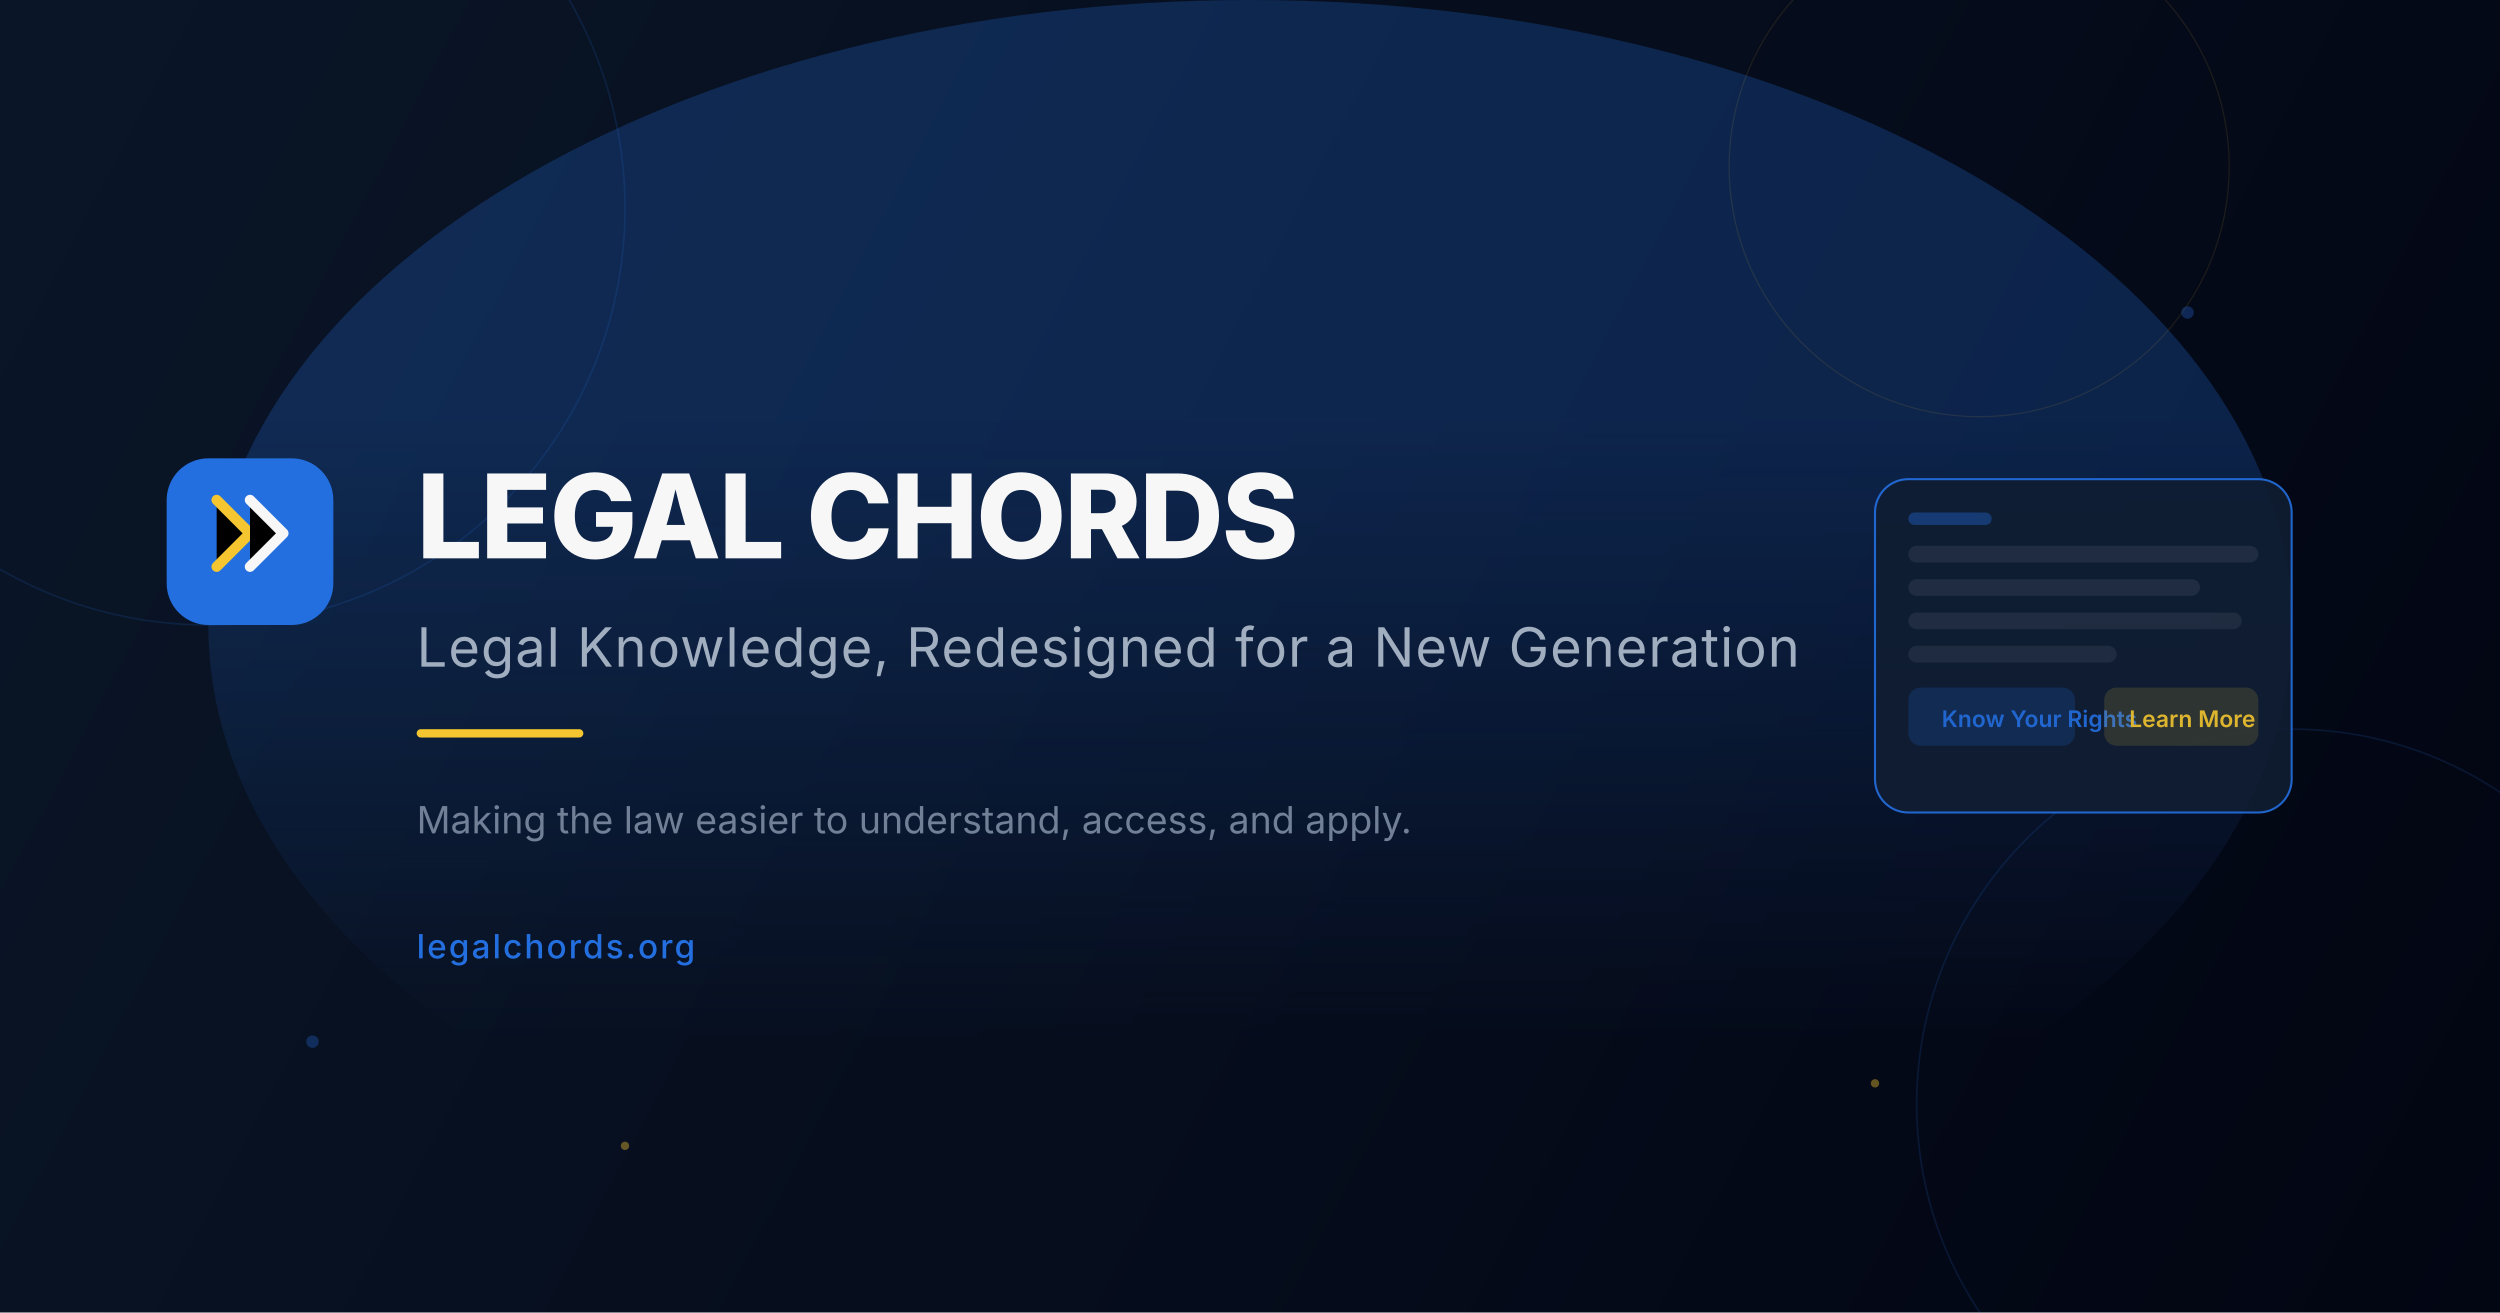
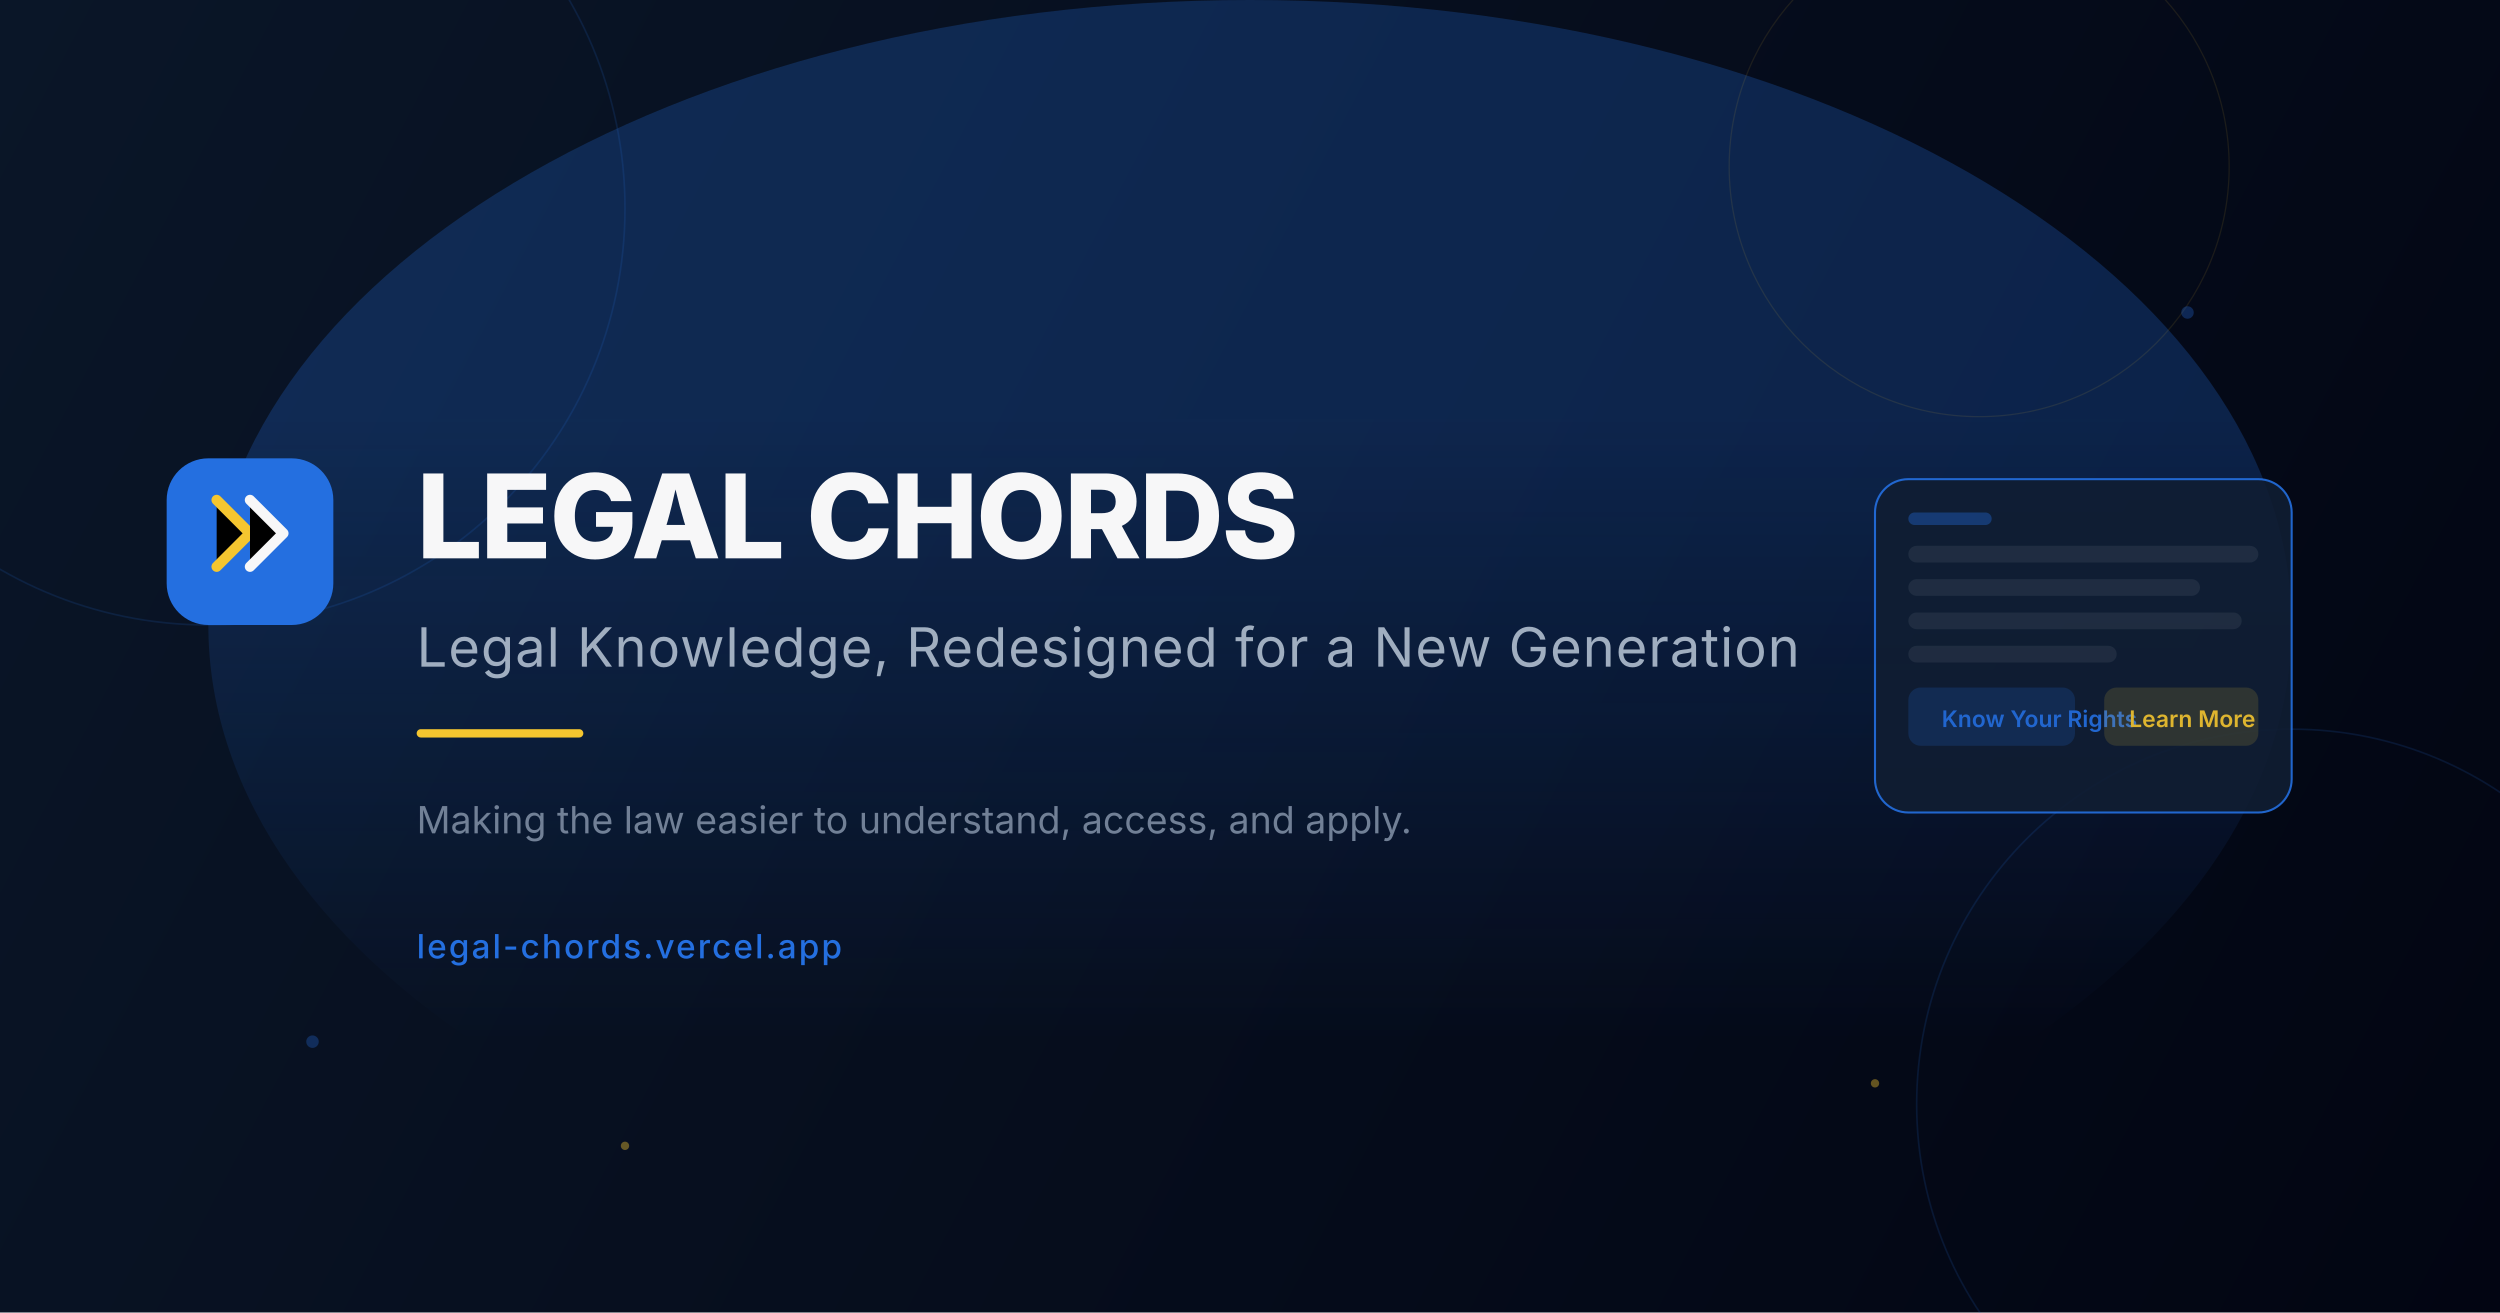
<svg xmlns="http://www.w3.org/2000/svg" viewBox="0 0 1200 630" width="1200" height="630">
  <defs>
    <linearGradient id="bg" x1="0" y1="0" x2="1200" y2="630" gradientUnits="userSpaceOnUse">
      <stop offset="0%" stop-color="#0A1628" />
      <stop offset="100%" stop-color="#020512" />
    </linearGradient>
    <linearGradient id="glow" x1="600" y1="200" x2="600" y2="500" gradientUnits="userSpaceOnUse">
      <stop offset="0%" stop-color="#246FE0" stop-opacity="0.25" />
      <stop offset="100%" stop-color="#246FE0" stop-opacity="0" />
    </linearGradient>
  </defs>
  <rect width="1200" height="630" fill="url(#bg)" />
  <ellipse cx="600" cy="300" rx="500" ry="300" fill="url(#glow)" />
  <circle cx="100" cy="100" r="200" stroke="#246FE0" stroke-width="0.8" fill="none" opacity="0.15" />
  <circle cx="1100" cy="530" r="180" stroke="#246FE0" stroke-width="0.8" fill="none" opacity="0.15" />
  <circle cx="950" cy="80" r="120" stroke="#F5C62F" stroke-width="0.6" fill="none" opacity="0.1" />
  <circle cx="150" cy="500" r="3" fill="#246FE0" opacity="0.3" />
  <circle cx="300" cy="550" r="2" fill="#F5C62F" opacity="0.4" />
  <circle cx="1050" cy="150" r="3" fill="#246FE0" opacity="0.3" />
  <circle cx="900" cy="520" r="2" fill="#F5C62F" opacity="0.4" />
  <rect x="80" y="220" width="80" height="80" rx="20" fill="#246FE0" />
  <path d="M104 240L120 256L104 272" stroke="#F5C62F" stroke-width="5" stroke-linecap="round" stroke-linejoin="round" />
  <path d="M120 240L136 256L120 272" stroke="#F7F7F8" stroke-width="5" stroke-linecap="round" stroke-linejoin="round" />
  <text x="200" y="268" font-family="Inter, -apple-system, BlinkMacSystemFont, sans-serif" font-size="56" font-weight="800" fill="#F7F7F8" letter-spacing="-1">LEGAL CHORDS</text>
  <text x="200" y="320" font-family="Inter, -apple-system, BlinkMacSystemFont, sans-serif" font-size="26" font-weight="400" fill="#A0AEC0" letter-spacing="0.5">Legal Knowledge, Redesigned for a New Generation</text>
  <rect x="200" y="350" width="80" height="4" rx="2" fill="#F5C62F" />
  <text x="200" y="400" font-family="Inter, -apple-system, BlinkMacSystemFont, sans-serif" font-size="18" font-weight="400" fill="#718096">
    <tspan>Making the law easier to understand, access, and apply.</tspan>
  </text>
-   <text x="200" y="460" font-family="Inter, -apple-system, BlinkMacSystemFont, sans-serif" font-size="16" font-weight="500" fill="#246FE0" letter-spacing="1">legalchords.org</text>
+   <text x="200" y="460" font-family="Inter, -apple-system, BlinkMacSystemFont, sans-serif" font-size="16" font-weight="500" fill="#246FE0" letter-spacing="1">legal-chords.vercel.app</text>
  <g transform="translate(900, 230)" opacity="0.9">
    <rect width="200" height="160" rx="16" fill="#0F1D32" stroke="#246FE0" stroke-width="1" />
    <rect x="16" y="16" width="40" height="6" rx="3" fill="#246FE0" opacity="0.4" />
    <rect x="16" y="32" width="168" height="8" rx="4" fill="#F7F7F8" opacity="0.08" />
    <rect x="16" y="48" width="140" height="8" rx="4" fill="#F7F7F8" opacity="0.08" />
    <rect x="16" y="64" width="160" height="8" rx="4" fill="#F7F7F8" opacity="0.08" />
    <rect x="16" y="80" width="100" height="8" rx="4" fill="#F7F7F8" opacity="0.08" />
    <rect x="16" y="100" width="80" height="28" rx="6" fill="#246FE0" opacity="0.2" />
    <text x="32" y="119" font-family="Inter, sans-serif" font-size="11" font-weight="600" fill="#246FE0">Know Your Rights</text>
    <rect x="110" y="100" width="74" height="28" rx="6" fill="#F5C62F" opacity="0.15" />
    <text x="122" y="119" font-family="Inter, sans-serif" font-size="11" font-weight="600" fill="#F5C62F">Learn More</text>
  </g>
</svg>
